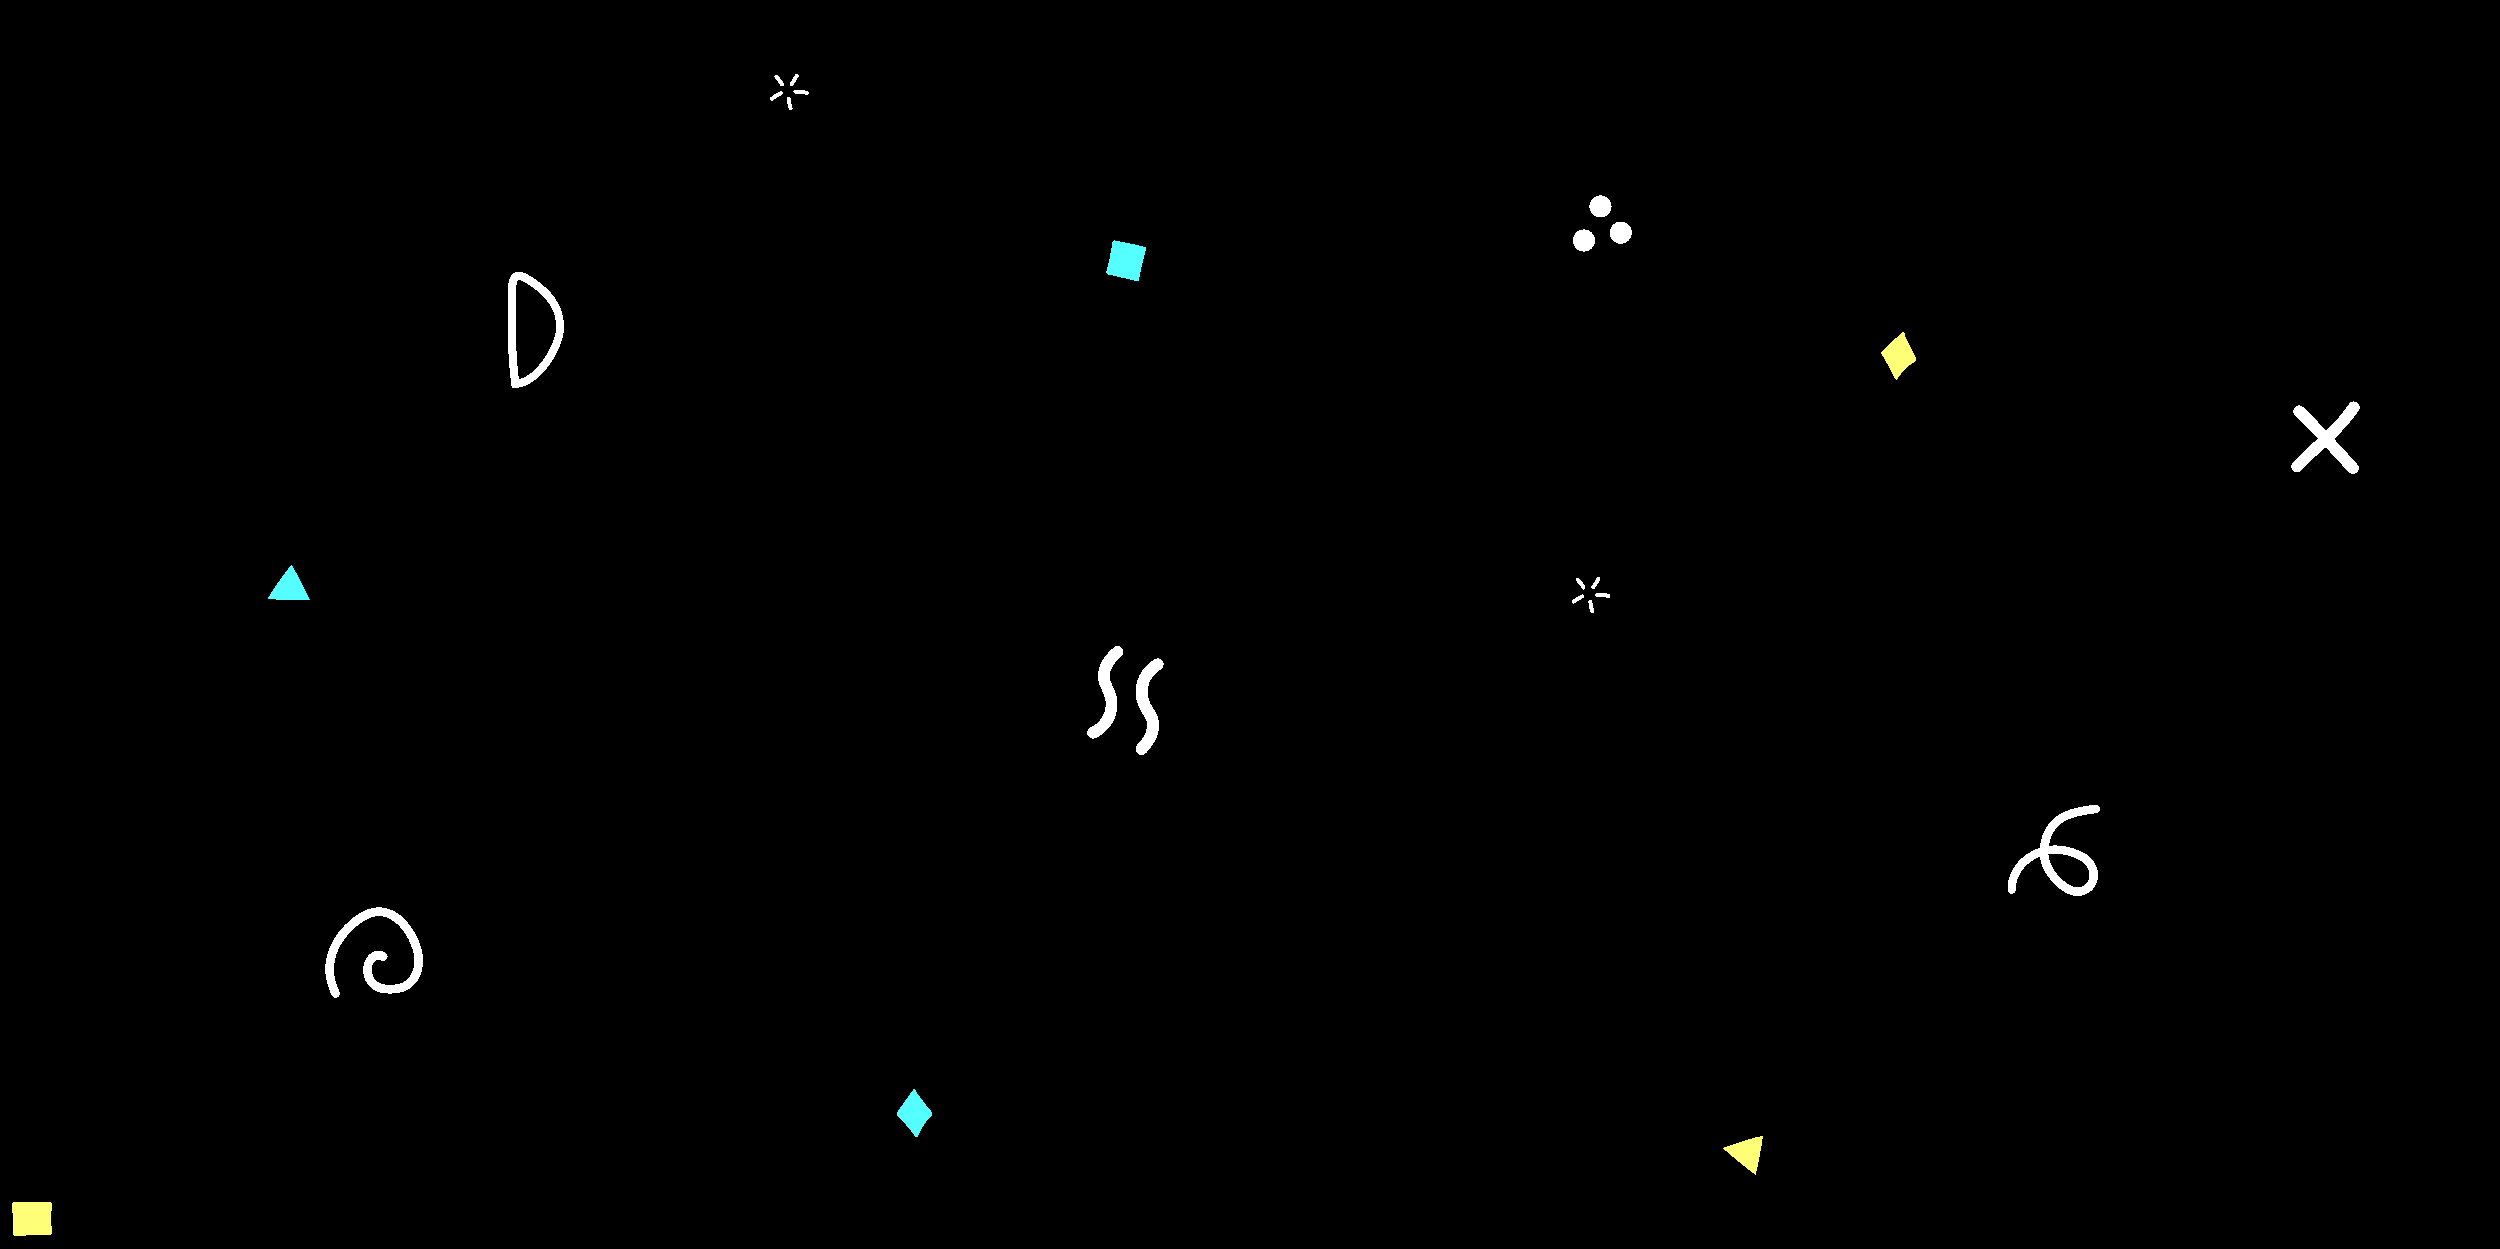
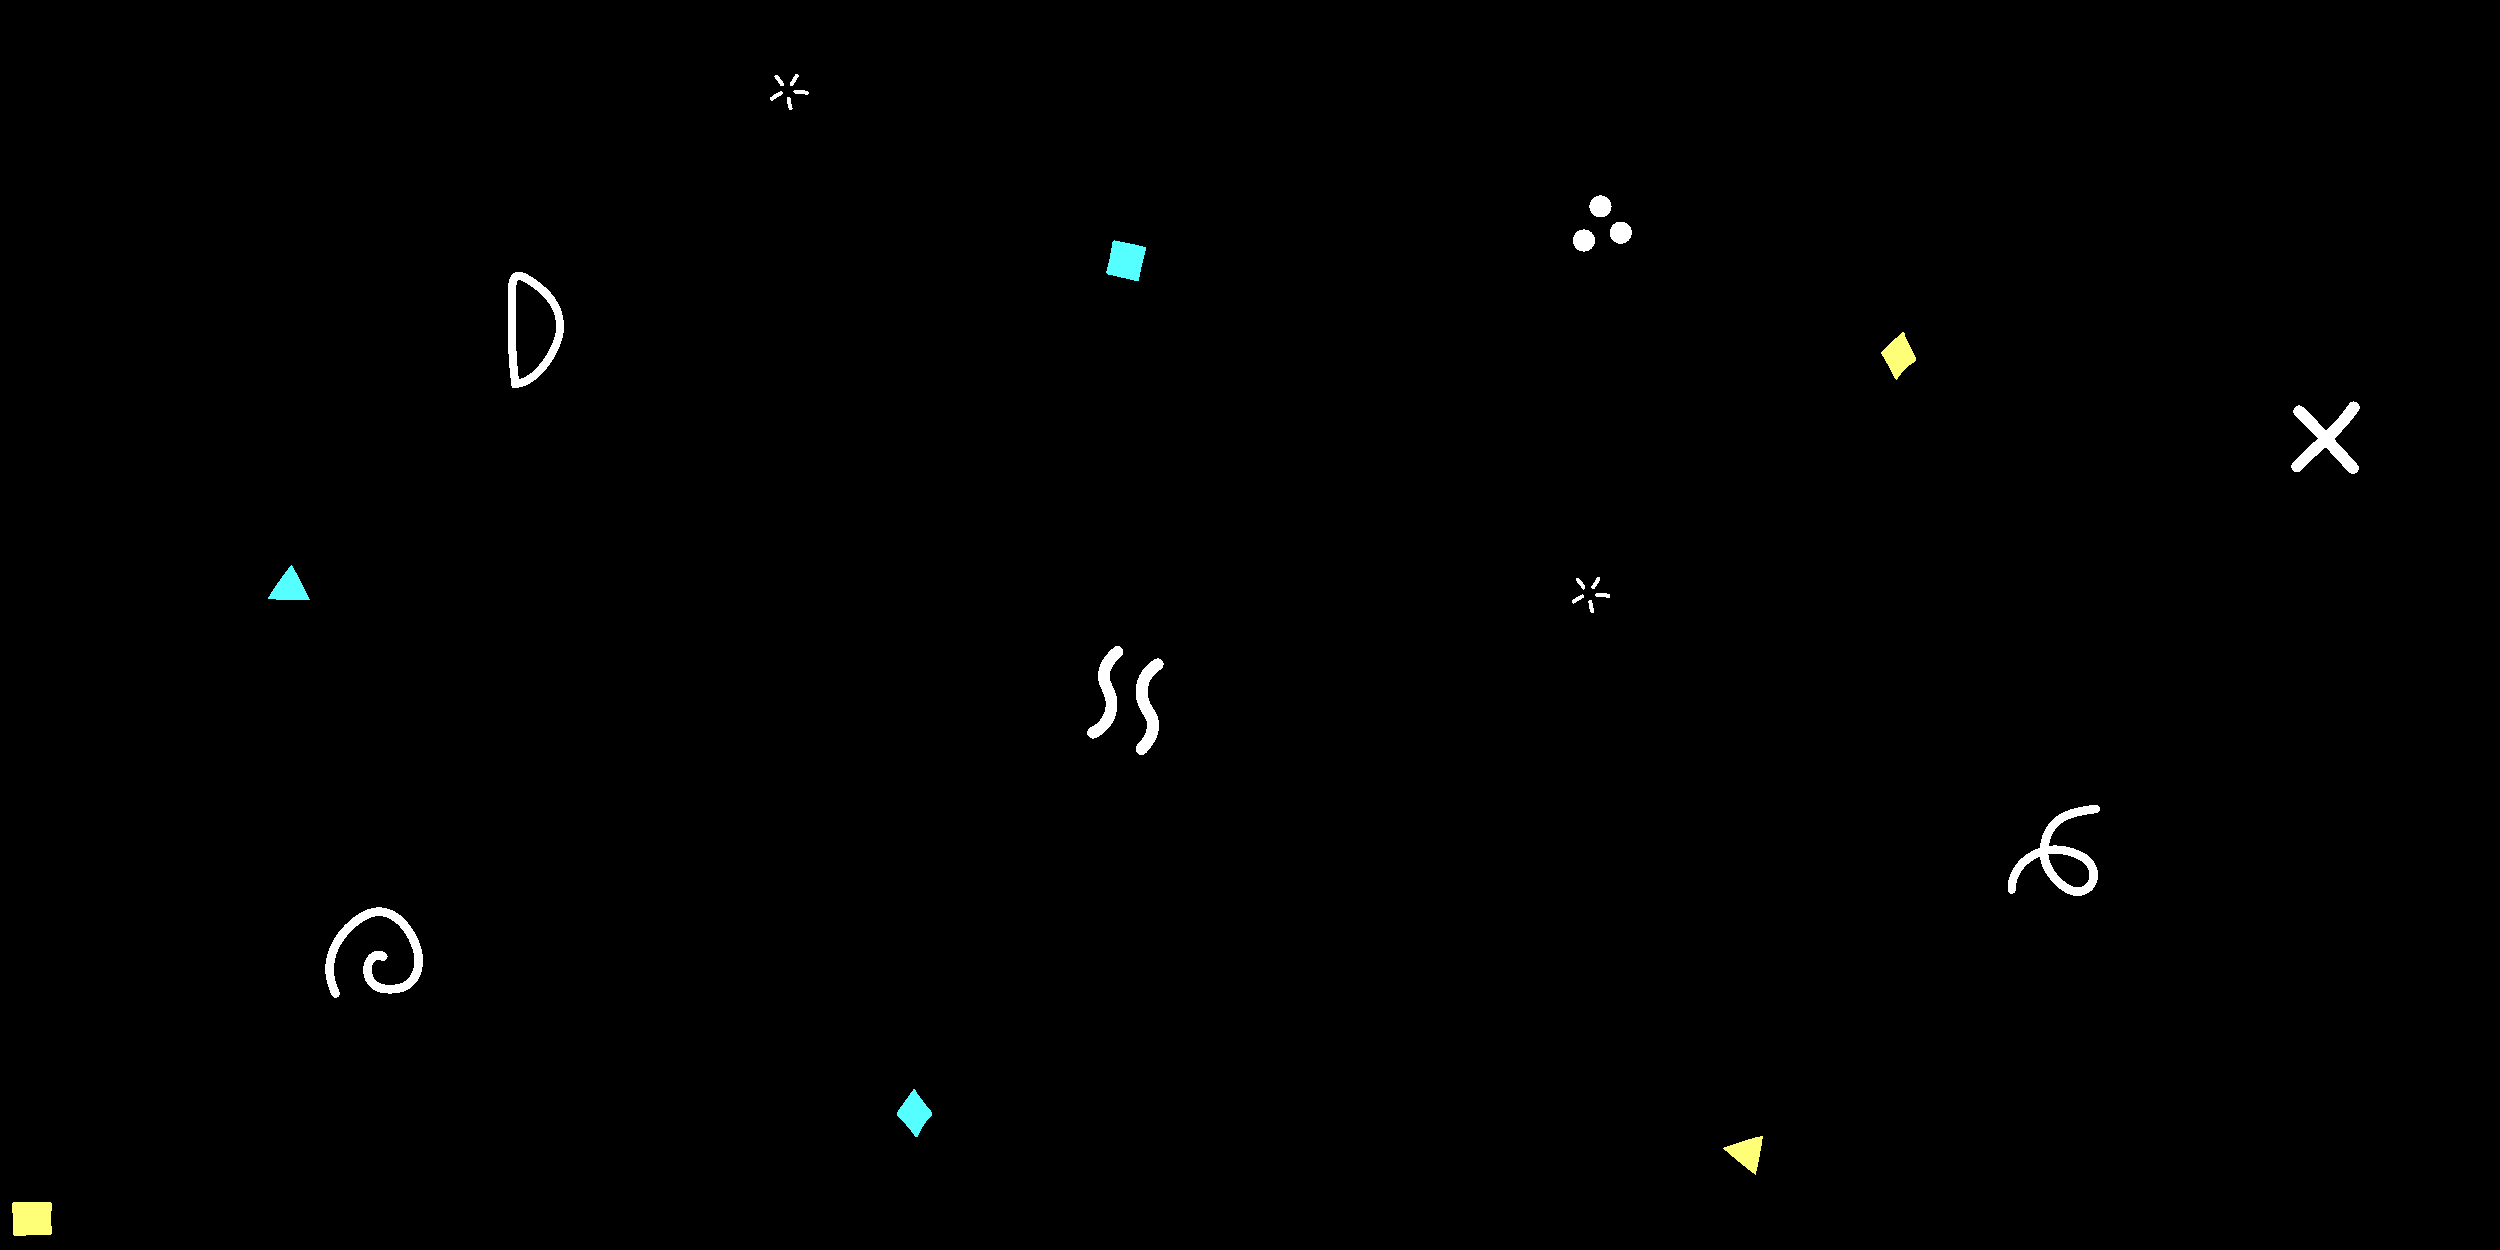
- <svg xmlns="http://www.w3.org/2000/svg" style="shape-rendering:crispEdges" viewBox="0 0 1600 799">
+ <svg xmlns="http://www.w3.org/2000/svg" style="shape-rendering:crispEdges" viewBox="0 0 1600 800">
  <rect width="1600" height="800" fill="#000000" />
  <path fill="#FF7" d="M1102.5 734.8c2.5-1.2 24.8-8.6 25.6-7.5.5.7-3.9 23.8-4.6 24.5C1123.3 752.1 1107.5 739.5 1102.5 734.8zM1226.3 229.1c0-.1-4.9-9.4-7-14.2-.1-.3-.3-1.1-.4-1.6-.1-.4-.3-.7-.6-.9-.3-.2-.6-.1-.8.1l-13.1 12.3c0 0 0 0 0 0-.2.2-.3.5-.4.8 0 .3 0 .7.2 1 .1.1 1.4 2.5 2.1 3.6 2.4 3.7 6.5 12.1 6.5 12.2.2.3.4.5.7.6.3 0 .5-.1.7-.3 0 0 1.8-2.5 2.7-3.6 1.5-1.6 3-3.2 4.6-4.7 1.2-1.2 1.6-1.4 2.1-1.6.5-.3 1.1-.5 2.5-1.9C1226.5 230.4 1226.6 229.6 1226.3 229.1zM33 770.3C33 770.3 33 770.3 33 770.3c0-.7-.5-1.2-1.2-1.2-.1 0-.3 0-.4.1-1.6.2-14.3.1-22.2 0-.3 0-.6.1-.9.4-.2.2-.4.5-.4.9 0 .2 0 4.9.1 5.9l.4 13.6c0 .3.2.6.4.9.2.2.5.3.8.3 0 0 .1 0 .1 0 7.3-.7 14.7-.9 22-.6.3 0 .7-.1.9-.3.2-.2.4-.6.4-.9C32.9 783.3 32.9 776.2 33 770.3z" />
  <path fill="#5ff" d="M171.1 383.4c1.3-2.5 14.3-22 15.6-21.6.8.3 11.5 21.2 11.5 22.1C198.1 384.2 177.9 384 171.1 383.4zM596.4 711.8c-.1-.1-6.7-8.2-9.7-12.5-.2-.3-.5-1-.7-1.5-.2-.4-.4-.7-.7-.8-.3-.1-.6 0-.8.3L574 712c0 0 0 0 0 0-.2.2-.2.5-.2.9 0 .3.2.7.4.9.1.1 1.8 2.2 2.8 3.1 3.1 3.1 8.8 10.5 8.9 10.6.2.3.5.4.8.4.3 0 .5-.2.6-.5 0 0 1.2-2.8 2-4.1 1.1-1.9 2.3-3.7 3.5-5.5.9-1.4 1.3-1.7 1.7-2 .5-.4 1-.7 2.1-2.4C596.9 713.1 596.8 712.3 596.4 711.8zM727.5 179.9C727.5 179.9 727.5 179.9 727.5 179.9c.6.2 1.3-.2 1.4-.8 0-.1 0-.2 0-.4.2-1.4 2.8-12.6 4.5-19.5.1-.3 0-.6-.2-.8-.2-.3-.5-.4-.8-.5-.2 0-4.7-1.1-5.7-1.3l-13.4-2.7c-.3-.1-.7 0-.9.2-.2.2-.4.4-.5.6 0 0 0 .1 0 .1-.8 6.5-2.2 13.1-3.9 19.4-.1.3 0 .6.2.9.2.3.5.4.8.5C714.8 176.9 721.7 178.5 727.5 179.9zM728.5 178.1c-.1-.1-.2-.2-.4-.2C728.3 177.9 728.4 178 728.5 178.1z" />
  <g fill="#FFF">
    <path d="M699.6 472.7c-1.5 0-2.8-.8-3.5-2.3-.8-1.9 0-4.2 1.9-5 3.7-1.6 6.8-4.7 8.4-8.5 1.6-3.8 1.7-8.1.2-11.9-.3-.9-.8-1.8-1.2-2.8-.8-1.7-1.8-3.7-2.3-5.9-.9-4.1-.2-8.6 2-12.8 1.7-3.1 4.1-6.1 7.6-9.1 1.6-1.4 4-1.2 5.3.4 1.4 1.6 1.2 4-.4 5.3-2.8 2.5-4.7 4.7-5.9 7-1.4 2.6-1.9 5.3-1.3 7.6.3 1.4 1 2.8 1.7 4.3.5 1.1 1 2.2 1.5 3.3 2.1 5.6 2 12-.3 17.6-2.3 5.5-6.8 10.1-12.3 12.5C700.6 472.6 700.1 472.7 699.6 472.7zM740.4 421.4c1.5-.2 3 .5 3.8 1.9 1.1 1.8.4 4.2-1.4 5.3-3.7 2.1-6.4 5.6-7.6 9.5-1.2 4-.8 8.4 1.1 12.1.4.9 1 1.7 1.6 2.7 1 1.7 2.2 3.5 3 5.7 1.4 4 1.2 8.7-.6 13.2-1.4 3.4-3.5 6.6-6.8 10.1-1.5 1.6-3.9 1.7-5.5.2-1.6-1.4-1.7-3.9-.2-5.4 2.6-2.8 4.3-5.3 5.3-7.7 1.1-2.8 1.3-5.6.5-7.9-.5-1.3-1.3-2.7-2.2-4.1-.6-1-1.3-2.1-1.9-3.2-2.8-5.4-3.4-11.9-1.7-17.8 1.8-5.9 5.8-11 11.2-14C739.4 421.6 739.9 421.4 740.4 421.4zM261.3 590.9c5.7 6.8 9 15.7 9.4 22.4.5 7.3-2.4 16.4-10.2 20.4-3 1.5-6.7 2.2-11.2 2.2-7.9-.1-12.9-2.9-15.4-8.4-2.1-4.7-2.3-11.4 1.8-15.9 3.2-3.5 7.8-4.1 11.2-1.6 1.2.9 1.5 2.7.6 3.9-.9 1.2-2.7 1.5-3.9.6-1.8-1.3-3.6.6-3.8.8-2.4 2.6-2.1 7-.8 9.9 1.5 3.4 4.7 5 10.4 5.1 3.6 0 6.4-.5 8.6-1.6 4.7-2.4 7.7-8.6 7.2-15-.5-7.3-5.3-18.2-13-23.9-4.2-3.1-8.5-4.1-12.9-3.1-3.1.7-6.2 2.4-9.7 5-6.6 5.1-11.7 11.8-14.2 19-2.7 7.7-2.1 15.8 1.9 23.9.7 1.4.1 3.1-1.3 3.7-1.4.7-3.1.1-3.7-1.3-4.6-9.4-5.4-19.2-2.2-28.2 2.9-8.2 8.6-15.9 16.1-21.6 4.1-3.1 8-5.1 11.8-6 6-1.4 12 0 17.5 4C257.6 586.9 259.6 588.8 261.3 590.9z" />
    <circle cx="1013.7" cy="153.9" r="7.1" />
    <circle cx="1024.3" cy="132.1" r="7.1" />
    <circle cx="1037.3" cy="148.9" r="7.1" />
    <path d="M1508.7 297.2c-4.8-5.4-9.7-10.8-14.8-16.2 5.6-5.6 11.1-11.5 15.6-18.2 1.2-1.7.7-4.1-1-5.2-1.7-1.2-4.1-.7-5.2 1-4.2 6.2-9.1 11.6-14.5 16.9-4.8-5-9.7-10-14.7-14.9-1.5-1.5-3.9-1.5-5.3 0-1.5 1.5-1.5 3.9 0 5.3 4.9 4.8 9.7 9.8 14.5 14.8-1.1 1.1-2.3 2.2-3.5 3.2-4.1 3.8-8.4 7.8-12.4 12-1.4 1.5-1.4 3.8 0 5.3 0 0 0 0 0 0 1.5 1.4 3.9 1.4 5.3-.1 3.9-4 8.1-7.9 12.1-11.7 1.2-1.1 2.3-2.2 3.5-3.3 4.9 5.3 9.8 10.6 14.6 15.9.1.1.1.1.2.2 1.4 1.4 3.7 1.5 5.2.2C1510 301.2 1510.1 298.8 1508.7 297.2zM327.6 248.6l-.4-2.6c-1.5-11.1-2.2-23.2-2.3-37 0-5.5 0-11.5.2-18.5 0-.7 0-1.5 0-2.3 0-5 0-11.2 3.9-13.5 2.2-1.3 5.1-1 8.5.9 5.7 3.1 13.2 8.7 17.5 14.9 5.5 7.8 7.3 16.9 5 25.7-3.2 12.3-15 31-30 32.1L327.6 248.6zM332.1 179.2c-.2 0-.3 0-.4.1-.1.1-.7.5-1.1 2.7-.3 1.9-.3 4.2-.3 6.3 0 .8 0 1.7 0 2.4-.2 6.9-.2 12.8-.2 18.3.1 12.5.7 23.5 2 33.7 11-2.7 20.4-18.1 23-27.8 1.9-7.2.4-14.8-4.2-21.3l0 0C347 188.1 340 183 335 180.3 333.6 179.5 332.6 179.2 332.1 179.2zM516.3 60.8c-.1 0-.2 0-.4-.1-2.4-.7-4-.9-6.7-.7-.7 0-1.3-.5-1.4-1.2 0-.7.5-1.3 1.2-1.4 3.1-.2 4.9 0 7.6.8.7.2 1.1.9.9 1.6C517.3 60.4 516.8 60.8 516.3 60.8zM506.1 70.5c-.5 0-1-.3-1.2-.8-.8-2.1-1.2-4.3-1.3-6.6 0-.7.5-1.3 1.2-1.3.7 0 1.3.5 1.3 1.2.1 2 .5 3.9 1.1 5.8.2.7-.1 1.4-.8 1.6C506.4 70.5 506.2 70.5 506.1 70.5zM494.1 64.4c-.4 0-.8-.2-1-.5-.4-.6-.3-1.4.2-1.8 1.8-1.4 3.7-2.6 5.8-3.6.6-.3 1.4 0 1.7.6.3.6 0 1.4-.6 1.7-1.9.9-3.7 2-5.3 3.3C494.7 64.3 494.4 64.4 494.1 64.4zM500.5 55.3c-.5 0-.9-.3-1.2-.7-.5-1-1.2-1.9-2.4-3.4-.3-.4-.7-.9-1.1-1.4-.4-.6-.3-1.4.2-1.8.6-.4 1.4-.3 1.8.2.4.5.8 1 1.1 1.4 1.3 1.6 2.1 2.6 2.7 3.9.3.6 0 1.4-.6 1.7C500.9 55.3 500.7 55.3 500.5 55.3zM506.7 55c-.3 0-.5-.1-.8-.2-.6-.4-.7-1.2-.3-1.8 1.2-1.7 2.3-3.4 3.3-5.2.3-.6 1.1-.9 1.7-.5.6.3.9 1.1.5 1.7-1 1.9-2.2 3.8-3.5 5.6C507.4 54.8 507.1 55 506.7 55zM1029.3 382.8c-.1 0-.2 0-.4-.1-2.4-.7-4-.9-6.7-.7-.7 0-1.3-.5-1.4-1.2 0-.7.5-1.3 1.2-1.4 3.1-.2 4.9 0 7.6.8.7.2 1.1.9.9 1.6C1030.3 382.4 1029.8 382.8 1029.3 382.8zM1019.1 392.5c-.5 0-1-.3-1.2-.8-.8-2.1-1.2-4.3-1.3-6.6 0-.7.5-1.3 1.2-1.3.7 0 1.3.5 1.3 1.2.1 2 .5 3.9 1.1 5.8.2.7-.1 1.4-.8 1.6C1019.4 392.5 1019.2 392.5 1019.1 392.5zM1007.1 386.4c-.4 0-.8-.2-1-.5-.4-.6-.3-1.4.2-1.8 1.8-1.4 3.7-2.6 5.8-3.6.6-.3 1.4 0 1.7.6.3.6 0 1.4-.6 1.7-1.9.9-3.7 2-5.3 3.3C1007.7 386.3 1007.4 386.4 1007.1 386.4zM1013.5 377.3c-.5 0-.9-.3-1.2-.7-.5-1-1.2-1.9-2.4-3.4-.3-.4-.7-.9-1.1-1.4-.4-.6-.3-1.4.2-1.8.6-.4 1.4-.3 1.8.2.4.5.8 1 1.1 1.4 1.3 1.6 2.1 2.6 2.7 3.9.3.6 0 1.4-.6 1.7C1013.9 377.3 1013.7 377.3 1013.5 377.3zM1019.7 377c-.3 0-.5-.1-.8-.2-.6-.4-.7-1.2-.3-1.8 1.2-1.7 2.3-3.4 3.3-5.2.3-.6 1.1-.9 1.7-.5.6.3.9 1.1.5 1.7-1 1.9-2.2 3.8-3.5 5.6C1020.4 376.8 1020.1 377 1019.7 377zM1329.7 573.4c-1.4 0-2.9-.2-4.5-.7-8.4-2.7-16.6-12.7-18.7-20-.4-1.4-.7-2.9-.9-4.4-8.1 3.3-15.5 10.6-15.4 21 0 1.5-1.2 2.7-2.7 2.8 0 0 0 0 0 0-1.5 0-2.7-1.2-2.7-2.7-.1-6.7 2.4-12.9 7-18 3.6-4 8.4-7.1 13.7-8.8.5-6.5 3.1-12.9 7.4-17.4 7-7.4 18.2-8.9 27.3-10.1l.7-.1c1.5-.2 2.9.9 3.1 2.3.2 1.5-.9 2.9-2.3 3.1l-.7.1c-8.6 1.2-18.4 2.5-24 8.4-3 3.2-5 7.7-5.7 12.4 7.9-1 17.7 1.3 24.3 5.7 4.3 2.9 7.1 7.8 7.2 12.7.2 4.3-1.7 8.3-5.2 11.1C1335.2 572.4 1332.6 573.4 1329.7 573.4zM1311 546.7c.1 1.5.4 3 .8 4.4 1.7 5.8 8.7 14.2 15.1 16.3 2.8.9 5.1.5 7.2-1.1 2.7-2.1 3.2-4.8 3.1-6.6-.1-3.2-2-6.4-4.8-8.3C1326.7 547.5 1317.7 545.6 1311 546.7z" />
  </g>
</svg>
